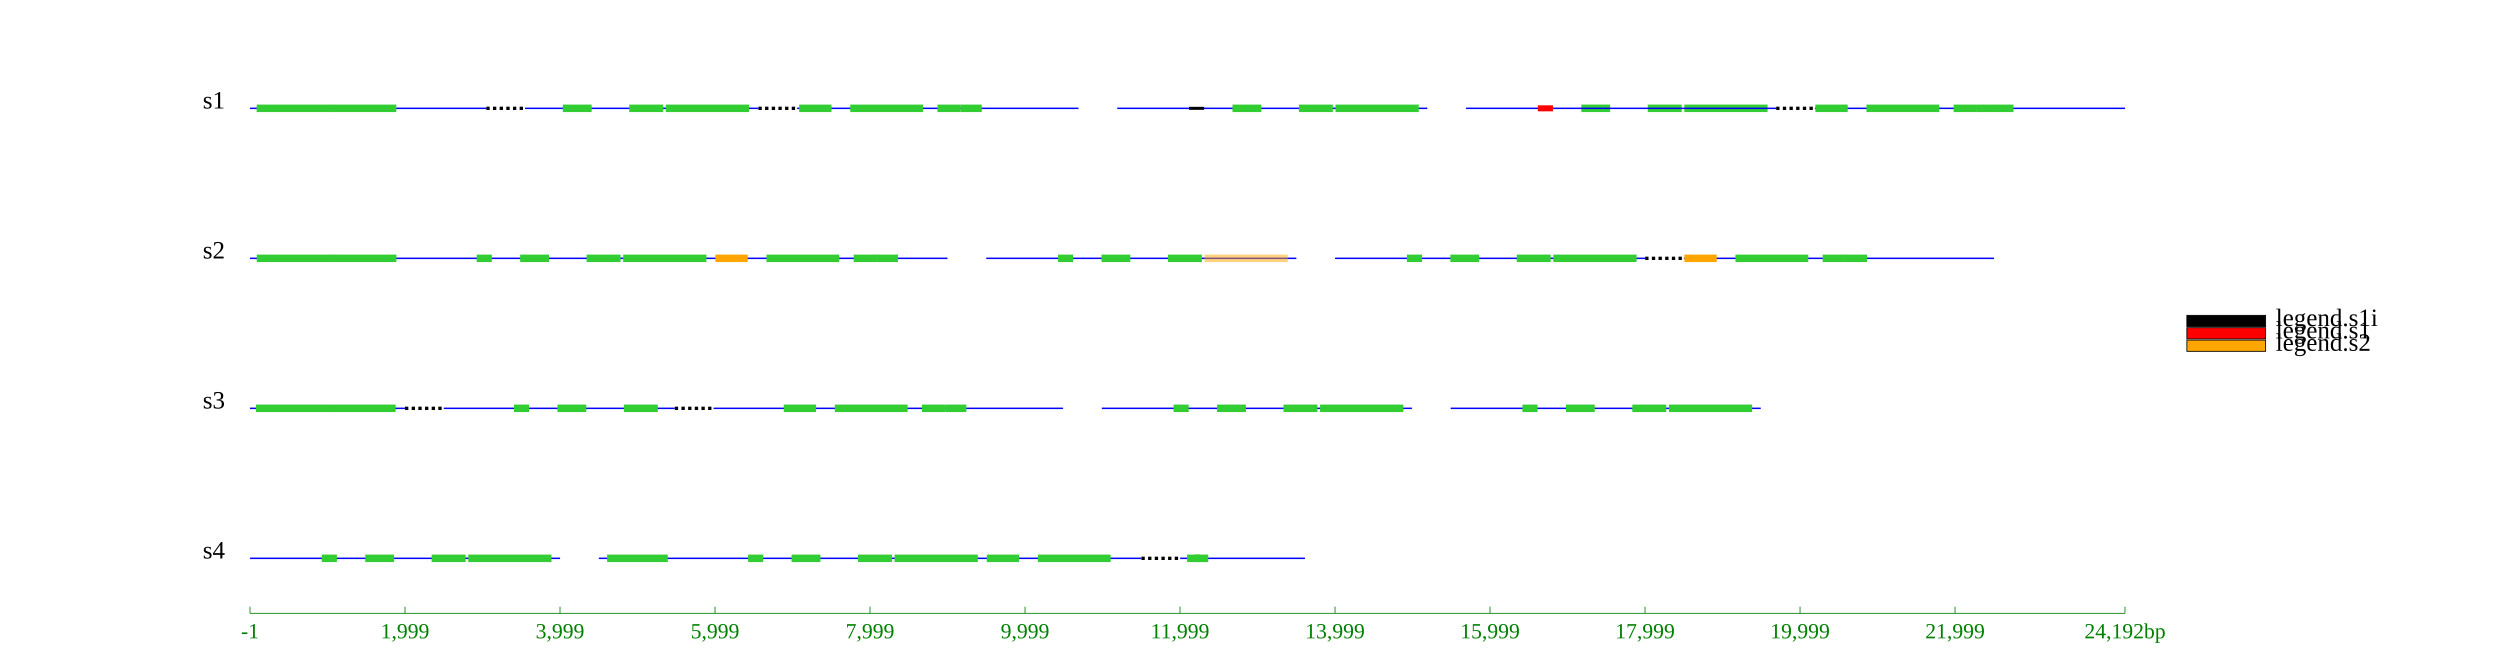
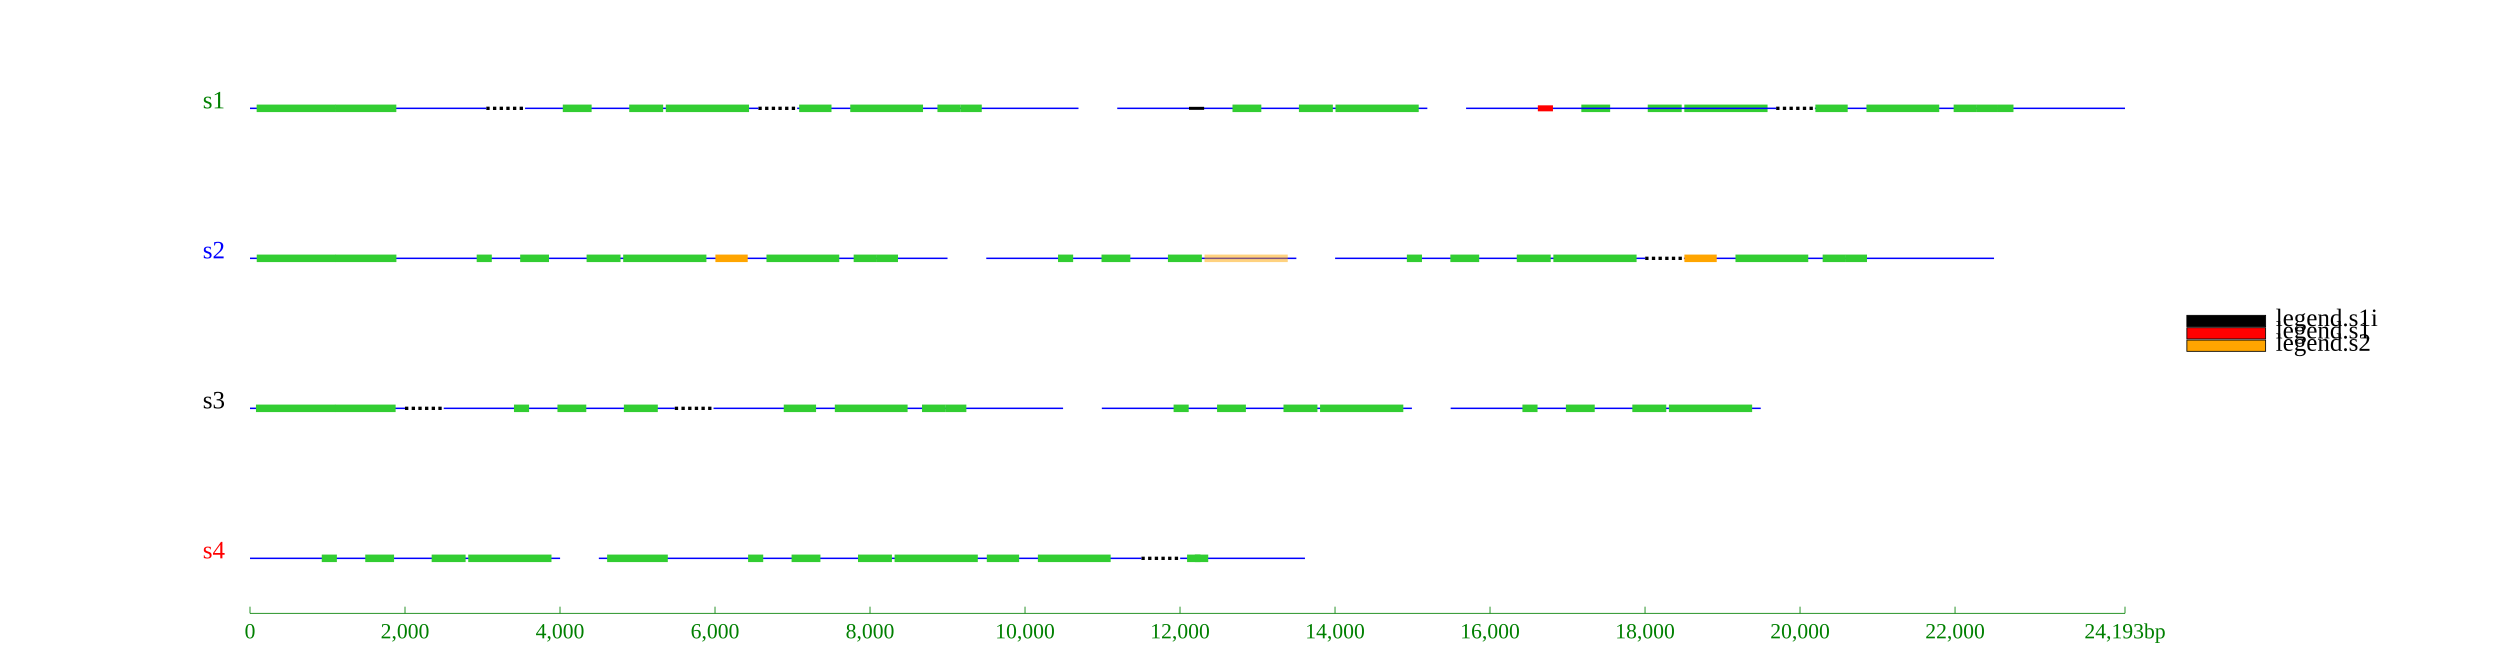
<svg xmlns="http://www.w3.org/2000/svg" version="1.1" width="1500" height="400" style="background-color:white;">
-   <text x="135" y="65.09" font-size="15px" fill="black" text-anchor="end">s1</text>
+   <text x="135" y="65" font-size="15px" fill="green" text-anchor="end" alignment-baseline="middle">s1</text>
  <g fill="none" stroke="black" stroke-width="2">
    <path stroke-dasharray="2,2" d="M291.782,65 L314.8,65" />
  </g>
  <g fill="none" stroke="black" stroke-width="2">
    <path stroke-dasharray="2,2" d="M455.047,65 L478.065,65" />
  </g>
  <g fill="none" stroke="black" stroke-width="2">
    <path stroke-dasharray="2,2" d="M1065.699,65 L1088.717,65" />
  </g>
-   <text x="135" y="155.09" font-size="15px" fill="black" text-anchor="end">s2</text>
+   <text x="135" y="155" font-size="15px" fill="blue" text-anchor="end" alignment-baseline="middle">s2</text>
  <g fill="none" stroke="black" stroke-width="2">
    <path stroke-dasharray="2,2" d="M987.112,155 L1010.13,155" />
  </g>
-   <text x="135" y="245.09" font-size="15px" fill="black" text-anchor="end">s3</text>
+   <text x="135" y="245" font-size="15px" fill="black" text-anchor="end" alignment-baseline="middle">s3</text>
  <g fill="none" stroke="black" stroke-width="2">
    <path stroke-dasharray="2,2" d="M243.002,245 L266.02,245" />
  </g>
  <g fill="none" stroke="black" stroke-width="2">
    <path stroke-dasharray="2,2" d="M404.872,245 L427.89,245" />
  </g>
-   <text x="135" y="335.09" font-size="15px" fill="black" text-anchor="end">s4</text>
+   <text x="135" y="335" font-size="15px" fill="red" text-anchor="end" alignment-baseline="middle">s4</text>
  <g fill="none" stroke="black" stroke-width="2">
    <path stroke-dasharray="2,2" d="M684.855,335 L707.873,335" />
  </g>
  <rect x="1312.125" y="189.2" width="47.25" height="6.75" style="fill:black;stroke:black;stroke-width:0.5;fill-opacity:1;stroke-opacity:1" />
  <text x="1365.45" y="195.613" font-size="15px" fill="black" text-anchor="start">legend.s1i</text>
  <rect x="1312.125" y="196.625" width="47.25" height="6.75" style="fill:red;stroke:black;stroke-width:0.5;fill-opacity:1;stroke-opacity:1" />
  <text x="1365.45" y="203.037" font-size="15px" fill="black" text-anchor="start">legend.s1</text>
  <rect x="1312.125" y="204.05" width="47.25" height="6.75" style="fill:rgb(255,165,0);stroke:black;stroke-width:0.5;fill-opacity:1;stroke-opacity:1" />
  <text x="1365.45" y="210.463" font-size="15px" fill="black" text-anchor="start">legend.s2</text>
  <line x1="150" y1="368" x2="1275" y2="368" style="stroke:green;stroke-width:0.5" />
  <line x1="150" y1="364" x2="150" y2="368" style="stroke:green;stroke-width:0.5;opacity:1" />
-   <text x="150" y="383" font-size="13px" fill="green" text-anchor="middle" font-family="Times New Roman">-1</text>
+   <text x="150" y="383" font-size="13px" fill="green" text-anchor="middle" font-family="Times New Roman">0</text>
  <line x1="243.002" y1="364" x2="243.002" y2="368" style="stroke:green;stroke-width:0.5;opacity:1" />
-   <text x="243.002" y="383" font-size="13px" fill="green" text-anchor="middle" font-family="Times New Roman">1,999</text>
+   <text x="243.002" y="383" font-size="13px" fill="green" text-anchor="middle" font-family="Times New Roman">2,000</text>
  <line x1="336.004" y1="364" x2="336.004" y2="368" style="stroke:green;stroke-width:0.5;opacity:1" />
-   <text x="336.004" y="383" font-size="13px" fill="green" text-anchor="middle" font-family="Times New Roman">3,999</text>
+   <text x="336.004" y="383" font-size="13px" fill="green" text-anchor="middle" font-family="Times New Roman">4,000</text>
  <line x1="429.006" y1="364" x2="429.006" y2="368" style="stroke:green;stroke-width:0.5;opacity:1" />
-   <text x="429.006" y="383" font-size="13px" fill="green" text-anchor="middle" font-family="Times New Roman">5,999</text>
+   <text x="429.006" y="383" font-size="13px" fill="green" text-anchor="middle" font-family="Times New Roman">6,000</text>
  <line x1="522.008" y1="364" x2="522.008" y2="368" style="stroke:green;stroke-width:0.5;opacity:1" />
-   <text x="522.008" y="383" font-size="13px" fill="green" text-anchor="middle" font-family="Times New Roman">7,999</text>
+   <text x="522.008" y="383" font-size="13px" fill="green" text-anchor="middle" font-family="Times New Roman">8,000</text>
  <line x1="615.011" y1="364" x2="615.011" y2="368" style="stroke:green;stroke-width:0.5;opacity:1" />
-   <text x="615.011" y="383" font-size="13px" fill="green" text-anchor="middle" font-family="Times New Roman">9,999</text>
+   <text x="615.011" y="383" font-size="13px" fill="green" text-anchor="middle" font-family="Times New Roman">10,000</text>
  <line x1="708.013" y1="364" x2="708.013" y2="368" style="stroke:green;stroke-width:0.5;opacity:1" />
-   <text x="708.013" y="383" font-size="13px" fill="green" text-anchor="middle" font-family="Times New Roman">11,999</text>
+   <text x="708.013" y="383" font-size="13px" fill="green" text-anchor="middle" font-family="Times New Roman">12,000</text>
  <line x1="801.015" y1="364" x2="801.015" y2="368" style="stroke:green;stroke-width:0.5;opacity:1" />
-   <text x="801.015" y="383" font-size="13px" fill="green" text-anchor="middle" font-family="Times New Roman">13,999</text>
+   <text x="801.015" y="383" font-size="13px" fill="green" text-anchor="middle" font-family="Times New Roman">14,000</text>
  <line x1="894.017" y1="364" x2="894.017" y2="368" style="stroke:green;stroke-width:0.5;opacity:1" />
-   <text x="894.017" y="383" font-size="13px" fill="green" text-anchor="middle" font-family="Times New Roman">15,999</text>
+   <text x="894.017" y="383" font-size="13px" fill="green" text-anchor="middle" font-family="Times New Roman">16,000</text>
  <line x1="987.019" y1="364" x2="987.019" y2="368" style="stroke:green;stroke-width:0.5;opacity:1" />
-   <text x="987.019" y="383" font-size="13px" fill="green" text-anchor="middle" font-family="Times New Roman">17,999</text>
+   <text x="987.019" y="383" font-size="13px" fill="green" text-anchor="middle" font-family="Times New Roman">18,000</text>
  <line x1="1080.021" y1="364" x2="1080.021" y2="368" style="stroke:green;stroke-width:0.5;opacity:1" />
-   <text x="1080.021" y="383" font-size="13px" fill="green" text-anchor="middle" font-family="Times New Roman">19,999</text>
+   <text x="1080.021" y="383" font-size="13px" fill="green" text-anchor="middle" font-family="Times New Roman">20,000</text>
  <line x1="1173.023" y1="364" x2="1173.023" y2="368" style="stroke:green;stroke-width:0.5;opacity:1" />
-   <text x="1173.023" y="383" font-size="13px" fill="green" text-anchor="middle" font-family="Times New Roman">21,999</text>
+   <text x="1173.023" y="383" font-size="13px" fill="green" text-anchor="middle" font-family="Times New Roman">22,000</text>
  <line x1="1275" y1="364" x2="1275" y2="368" style="stroke:green;stroke-width:0.5;opacity:1" />
-   <text x="1275" y="383" font-size="13px" fill="green" text-anchor="middle" font-family="Times New Roman">24,192bp</text>
+   <text x="1275" y="383" font-size="13px" fill="green" text-anchor="middle" font-family="Times New Roman">24,193bp</text>
  <g>
    <rect x="150" y="64.55" width="141.782" height="0.9" style="fill:blue" />
  </g>
  <g>
    <rect x="315.032" y="64.55" width="140.015" height="0.9" style="fill:blue" />
  </g>
  <g>
    <rect x="478.297" y="64.55" width="168.799" height="0.9" style="fill:blue" />
  </g>
  <g>
    <rect x="670.347" y="64.55" width="186.051" height="0.9" style="fill:blue" />
  </g>
  <g>
    <polygon points="713.407,64.1 713.407,65.9 722.474,65.9 722.474,64.1 " style="fill:black;stroke:black;stroke-width:0;opacity:1" />
  </g>
  <g>
    <rect x="1088.949" y="64.55" width="186.051" height="0.9" style="fill:blue" />
  </g>
  <g>
    <rect x="150" y="154.55" width="418.509" height="0.9" style="fill:blue" />
  </g>
  <g>
    <rect x="591.76" y="154.55" width="186.051" height="0.9" style="fill:blue" />
  </g>
  <g>
    <rect x="801.061" y="154.55" width="186.051" height="0.9" style="fill:blue" />
  </g>
  <g>
    <rect x="1010.363" y="154.55" width="186.051" height="0.9" style="fill:blue" />
  </g>
  <g>
    <rect x="150" y="244.55" width="93.002" height="0.9" style="fill:blue" />
  </g>
  <g>
    <rect x="266.253" y="244.55" width="138.62" height="0.9" style="fill:blue" />
  </g>
  <g>
    <rect x="428.123" y="244.55" width="209.72" height="0.9" style="fill:blue" />
  </g>
  <g>
    <rect x="661.093" y="244.55" width="186.051" height="0.9" style="fill:blue" />
  </g>
  <g>
    <rect x="870.394" y="244.55" width="186.051" height="0.9" style="fill:blue" />
  </g>
  <g>
    <rect x="150" y="334.55" width="186.051" height="0.9" style="fill:blue" />
  </g>
  <g>
    <rect x="359.301" y="334.55" width="325.554" height="0.9" style="fill:blue" />
  </g>
  <g>
    <rect x="708.106" y="334.55" width="74.867" height="0.9" style="fill:blue" />
  </g>
  <g>
    <polygon points="153.999,62.75 153.999,67.25 201.57,67.25 201.57,62.75 " style="fill:rgb(50,205,50);stroke:black;stroke-width:0;opacity:1" />
  </g>
  <g>
    <polygon points="201.384,62.75 201.384,67.25 237.794,67.25 237.794,62.75 " style="fill:rgb(50,205,50);stroke:black;stroke-width:0;opacity:1" />
  </g>
  <g>
    <polygon points="337.678,62.75 337.678,67.25 354.977,67.25 354.977,62.75 " style="fill:rgb(50,205,50);stroke:black;stroke-width:0;opacity:1" />
  </g>
  <g>
    <polygon points="377.53,62.75 377.53,67.25 397.897,67.25 397.897,62.75 " style="fill:rgb(50,205,50);stroke:black;stroke-width:0;opacity:1" />
  </g>
  <g>
    <polygon points="399.478,62.75 399.478,67.25 449.42,67.25 449.42,62.75 " style="fill:rgb(50,205,50);stroke:black;stroke-width:0;opacity:1" />
  </g>
  <g>
    <polygon points="479.506,62.75 479.506,67.25 498.897,67.25 498.897,62.75 " style="fill:rgb(50,205,50);stroke:black;stroke-width:0;opacity:1" />
  </g>
  <g>
    <polygon points="510.151,62.75 510.151,67.25 553.815,67.25 553.815,62.75 " style="fill:rgb(50,205,50);stroke:black;stroke-width:0;opacity:1" />
  </g>
  <g>
    <polygon points="562.464,62.75 562.464,67.25 576.415,67.25 576.415,62.75 " style="fill:rgb(50,205,50);stroke:black;stroke-width:0;opacity:1" />
  </g>
  <g>
    <polygon points="576.368,62.75 576.368,67.25 589.063,67.25 589.063,62.75 " style="fill:rgb(50,205,50);stroke:black;stroke-width:0;opacity:1" />
  </g>
  <g>
    <polygon points="739.494,62.75 739.494,67.25 756.792,67.25 756.792,62.75 " style="fill:rgb(50,205,50);stroke:black;stroke-width:0;opacity:1" />
  </g>
  <g>
    <polygon points="779.345,62.75 779.345,67.25 799.713,67.25 799.713,62.75 " style="fill:rgb(50,205,50);stroke:black;stroke-width:0;opacity:1" />
  </g>
  <g>
    <polygon points="801.294,62.75 801.294,67.25 851.236,67.25 851.236,62.75 " style="fill:rgb(50,205,50);stroke:black;stroke-width:0;opacity:1" />
  </g>
  <g>
    <polygon points="948.795,62.75 948.795,67.25 966.093,67.25 966.093,62.75 " style="fill:rgb(50,205,50);stroke:black;stroke-width:0;opacity:1" />
  </g>
  <g>
    <polygon points="988.647,62.75 988.647,67.25 1009.014,67.25 1009.014,62.75 " style="fill:rgb(50,205,50);stroke:black;stroke-width:0;opacity:1" />
  </g>
  <g>
    <polygon points="1010.595,62.75 1010.595,67.25 1060.537,67.25 1060.537,62.75 " style="fill:rgb(50,205,50);stroke:black;stroke-width:0;opacity:1" />
  </g>
  <g>
    <polygon points="1089.228,62.75 1089.228,67.25 1108.619,67.25 1108.619,62.75 " style="fill:rgb(50,205,50);stroke:black;stroke-width:0;opacity:1" />
  </g>
  <g>
    <polygon points="1119.872,62.75 1119.872,67.25 1163.537,67.25 1163.537,62.75 " style="fill:rgb(50,205,50);stroke:black;stroke-width:0;opacity:1" />
  </g>
  <g>
    <polygon points="1172.186,62.75 1172.186,67.25 1186.136,67.25 1186.136,62.75 " style="fill:rgb(50,205,50);stroke:black;stroke-width:0;opacity:1" />
  </g>
  <g>
    <polygon points="1186.09,62.75 1186.09,67.25 1198.785,67.25 1198.785,62.75 " style="fill:rgb(50,205,50);stroke:black;stroke-width:0;opacity:1" />
  </g>
  <g>
    <polygon points="1198.785,62.75 1198.785,67.25 1208.085,67.25 1208.085,62.75 " style="fill:rgb(50,205,50);stroke:black;stroke-width:0;opacity:1" />
  </g>
  <g>
    <polygon points="154.046,152.75 154.046,157.25 201.616,157.25 201.616,152.75 " style="fill:rgb(50,205,50);stroke:black;stroke-width:0;opacity:1" />
  </g>
  <g>
    <polygon points="201.43,152.75 201.43,157.25 237.84,157.25 237.84,152.75 " style="fill:rgb(50,205,50);stroke:black;stroke-width:0;opacity:1" />
  </g>
  <g>
    <polygon points="286.016,152.75 286.016,157.25 295.083,157.25 295.083,152.75 " style="fill:rgb(50,205,50);stroke:black;stroke-width:0;opacity:1" />
  </g>
  <g>
    <polygon points="312.103,152.75 312.103,157.25 329.401,157.25 329.401,152.75 " style="fill:rgb(50,205,50);stroke:black;stroke-width:0;opacity:1" />
  </g>
  <g>
    <polygon points="351.954,152.75 351.954,157.25 372.322,157.25 372.322,152.75 " style="fill:rgb(50,205,50);stroke:black;stroke-width:0;opacity:1" />
  </g>
  <g>
    <polygon points="373.903,152.75 373.903,157.25 423.845,157.25 423.845,152.75 " style="fill:rgb(50,205,50);stroke:black;stroke-width:0;opacity:1" />
  </g>
  <g>
    <polygon points="429.239,152.75 429.239,157.25 448.63,157.25 448.63,152.75 " style="fill:rgb(255,165,0);stroke:black;stroke-width:0;opacity:1" />
  </g>
  <g>
    <polygon points="459.883,152.75 459.883,157.25 503.548,157.25 503.548,152.75 " style="fill:rgb(50,205,50);stroke:black;stroke-width:0;opacity:1" />
  </g>
  <g>
    <polygon points="512.197,152.75 512.197,157.25 526.147,157.25 526.147,152.75 " style="fill:rgb(50,205,50);stroke:black;stroke-width:0;opacity:1" />
  </g>
  <g>
    <polygon points="526.101,152.75 526.101,157.25 538.795,157.25 538.795,152.75 " style="fill:rgb(50,205,50);stroke:black;stroke-width:0;opacity:1" />
  </g>
  <g>
    <polygon points="634.82,152.75 634.82,157.25 643.888,157.25 643.888,152.75 " style="fill:rgb(50,205,50);stroke:black;stroke-width:0;opacity:1" />
  </g>
  <g>
    <polygon points="660.907,152.75 660.907,157.25 678.205,157.25 678.205,152.75 " style="fill:rgb(50,205,50);stroke:black;stroke-width:0;opacity:1" />
  </g>
  <g>
    <polygon points="700.758,152.75 700.758,157.25 721.126,157.25 721.126,152.75 " style="fill:rgb(50,205,50);stroke:black;stroke-width:0;opacity:1" />
  </g>
  <g>
    <polygon points="722.707,152.75 722.707,157.25 772.649,157.25 772.649,152.75 " style="fill:rgb(255,165,0);stroke:black;stroke-width:0;opacity:0.5" />
  </g>
  <g>
    <polygon points="844.121,152.75 844.121,157.25 853.189,157.25 853.189,152.75 " style="fill:rgb(50,205,50);stroke:black;stroke-width:0;opacity:1" />
  </g>
  <g>
    <polygon points="870.208,152.75 870.208,157.25 887.507,157.25 887.507,152.75 " style="fill:rgb(50,205,50);stroke:black;stroke-width:0;opacity:1" />
  </g>
  <g>
    <polygon points="910.06,152.75 910.06,157.25 930.427,157.25 930.427,152.75 " style="fill:rgb(50,205,50);stroke:black;stroke-width:0;opacity:1" />
  </g>
  <g>
    <polygon points="932.008,152.75 932.008,157.25 981.95,157.25 981.95,152.75 " style="fill:rgb(50,205,50);stroke:black;stroke-width:0;opacity:1" />
  </g>
  <g>
    <polygon points="1010.642,152.75 1010.642,157.25 1030.032,157.25 1030.032,152.75 " style="fill:rgb(255,165,0);stroke:black;stroke-width:0;opacity:1" />
  </g>
  <g>
    <polygon points="1041.286,152.75 1041.286,157.25 1084.95,157.25 1084.95,152.75 " style="fill:rgb(50,205,50);stroke:black;stroke-width:0;opacity:1" />
  </g>
  <g>
    <polygon points="1093.599,152.75 1093.599,157.25 1107.55,157.25 1107.55,152.75 " style="fill:rgb(50,205,50);stroke:black;stroke-width:0;opacity:1" />
  </g>
  <g>
    <polygon points="1107.503,152.75 1107.503,157.25 1120.198,157.25 1120.198,152.75 " style="fill:rgb(50,205,50);stroke:black;stroke-width:0;opacity:1" />
  </g>
  <g>
    <polygon points="153.581,242.75 153.581,247.25 201.151,247.25 201.151,242.75 " style="fill:rgb(50,205,50);stroke:black;stroke-width:0;opacity:1" />
  </g>
  <g>
    <polygon points="200.965,242.75 200.965,247.25 237.375,247.25 237.375,242.75 " style="fill:rgb(50,205,50);stroke:black;stroke-width:0;opacity:1" />
  </g>
  <g>
    <polygon points="308.383,242.75 308.383,247.25 317.45,247.25 317.45,242.75 " style="fill:rgb(50,205,50);stroke:black;stroke-width:0;opacity:1" />
  </g>
  <g>
    <polygon points="334.47,242.75 334.47,247.25 351.768,247.25 351.768,242.75 " style="fill:rgb(50,205,50);stroke:black;stroke-width:0;opacity:1" />
  </g>
  <g>
    <polygon points="374.321,242.75 374.321,247.25 394.689,247.25 394.689,242.75 " style="fill:rgb(50,205,50);stroke:black;stroke-width:0;opacity:1" />
  </g>
  <g>
    <polygon points="470.253,242.75 470.253,247.25 489.644,247.25 489.644,242.75 " style="fill:rgb(50,205,50);stroke:black;stroke-width:0;opacity:1" />
  </g>
  <g>
    <polygon points="500.897,242.75 500.897,247.25 544.561,247.25 544.561,242.75 " style="fill:rgb(50,205,50);stroke:black;stroke-width:0;opacity:1" />
  </g>
  <g>
    <polygon points="553.211,242.75 553.211,247.25 567.161,247.25 567.161,242.75 " style="fill:rgb(50,205,50);stroke:black;stroke-width:0;opacity:1" />
  </g>
  <g>
    <polygon points="567.114,242.75 567.114,247.25 579.809,247.25 579.809,242.75 " style="fill:rgb(50,205,50);stroke:black;stroke-width:0;opacity:1" />
  </g>
  <g>
    <polygon points="704.153,242.75 704.153,247.25 713.221,247.25 713.221,242.75 " style="fill:rgb(50,205,50);stroke:black;stroke-width:0;opacity:1" />
  </g>
  <g>
    <polygon points="730.24,242.75 730.24,247.25 747.539,247.25 747.539,242.75 " style="fill:rgb(50,205,50);stroke:black;stroke-width:0;opacity:1" />
  </g>
  <g>
    <polygon points="770.092,242.75 770.092,247.25 790.459,247.25 790.459,242.75 " style="fill:rgb(50,205,50);stroke:black;stroke-width:0;opacity:1" />
  </g>
  <g>
    <polygon points="792.04,242.75 792.04,247.25 841.982,247.25 841.982,242.75 " style="fill:rgb(50,205,50);stroke:black;stroke-width:0;opacity:1" />
  </g>
  <g>
    <polygon points="913.454,242.75 913.454,247.25 922.522,247.25 922.522,242.75 " style="fill:rgb(50,205,50);stroke:black;stroke-width:0;opacity:1" />
  </g>
  <g>
    <polygon points="939.541,242.75 939.541,247.25 956.84,247.25 956.84,242.75 " style="fill:rgb(50,205,50);stroke:black;stroke-width:0;opacity:1" />
  </g>
  <g>
    <polygon points="979.393,242.75 979.393,247.25 999.76,247.25 999.76,242.75 " style="fill:rgb(50,205,50);stroke:black;stroke-width:0;opacity:1" />
  </g>
  <g>
    <polygon points="1001.341,242.75 1001.341,247.25 1051.283,247.25 1051.283,242.75 " style="fill:rgb(50,205,50);stroke:black;stroke-width:0;opacity:1" />
  </g>
  <g>
    <polygon points="193.06,332.75 193.06,337.25 202.128,337.25 202.128,332.75 " style="fill:rgb(50,205,50);stroke:black;stroke-width:0;opacity:1" />
  </g>
  <g>
    <polygon points="219.147,332.75 219.147,337.25 236.445,337.25 236.445,332.75 " style="fill:rgb(50,205,50);stroke:black;stroke-width:0;opacity:1" />
  </g>
  <g>
    <polygon points="258.998,332.75 258.998,337.25 279.366,337.25 279.366,332.75 " style="fill:rgb(50,205,50);stroke:black;stroke-width:0;opacity:1" />
  </g>
  <g>
    <polygon points="280.947,332.75 280.947,337.25 330.889,337.25 330.889,332.75 " style="fill:rgb(50,205,50);stroke:black;stroke-width:0;opacity:1" />
  </g>
  <g>
    <polygon points="364.277,332.75 364.277,337.25 400.687,337.25 400.687,332.75 " style="fill:rgb(50,205,50);stroke:black;stroke-width:0;opacity:1" />
  </g>
  <g>
    <polygon points="448.862,332.75 448.862,337.25 457.93,337.25 457.93,332.75 " style="fill:rgb(50,205,50);stroke:black;stroke-width:0;opacity:1" />
  </g>
  <g>
    <polygon points="474.949,332.75 474.949,337.25 492.248,337.25 492.248,332.75 " style="fill:rgb(50,205,50);stroke:black;stroke-width:0;opacity:1" />
  </g>
  <g>
    <polygon points="514.801,332.75 514.801,337.25 535.168,337.25 535.168,332.75 " style="fill:rgb(50,205,50);stroke:black;stroke-width:0;opacity:1" />
  </g>
  <g>
    <polygon points="536.749,332.75 536.749,337.25 586.691,337.25 586.691,332.75 " style="fill:rgb(50,205,50);stroke:black;stroke-width:0;opacity:1" />
  </g>
  <g>
    <polygon points="592.086,332.75 592.086,337.25 611.476,337.25 611.476,332.75 " style="fill:rgb(50,205,50);stroke:black;stroke-width:0;opacity:1" />
  </g>
  <g>
    <polygon points="622.73,332.75 622.73,337.25 666.394,337.25 666.394,332.75 " style="fill:rgb(50,205,50);stroke:black;stroke-width:0;opacity:1" />
  </g>
  <g>
    <polygon points="712.244,332.75 712.244,337.25 724.939,337.25 724.939,332.75 " style="fill:rgb(50,205,50);stroke:black;stroke-width:0;opacity:1" />
  </g>
  <g>
    <polygon points="716.894,332.75 716.894,337.25 720.289,337.25 720.289,332.75 " style="fill:rgb(50,205,50);stroke:black;stroke-width:0;opacity:1" />
  </g>
  <g>
    <rect x="879.648" y="64.55" width="186.051" height="0.9" style="fill:blue" />
  </g>
  <g>
    <polygon points="922.708,63.2 922.708,66.8 931.776,66.8 931.776,63.2 " style="fill:red;stroke:black;stroke-width:0;opacity:1" />
  </g>
</svg>
